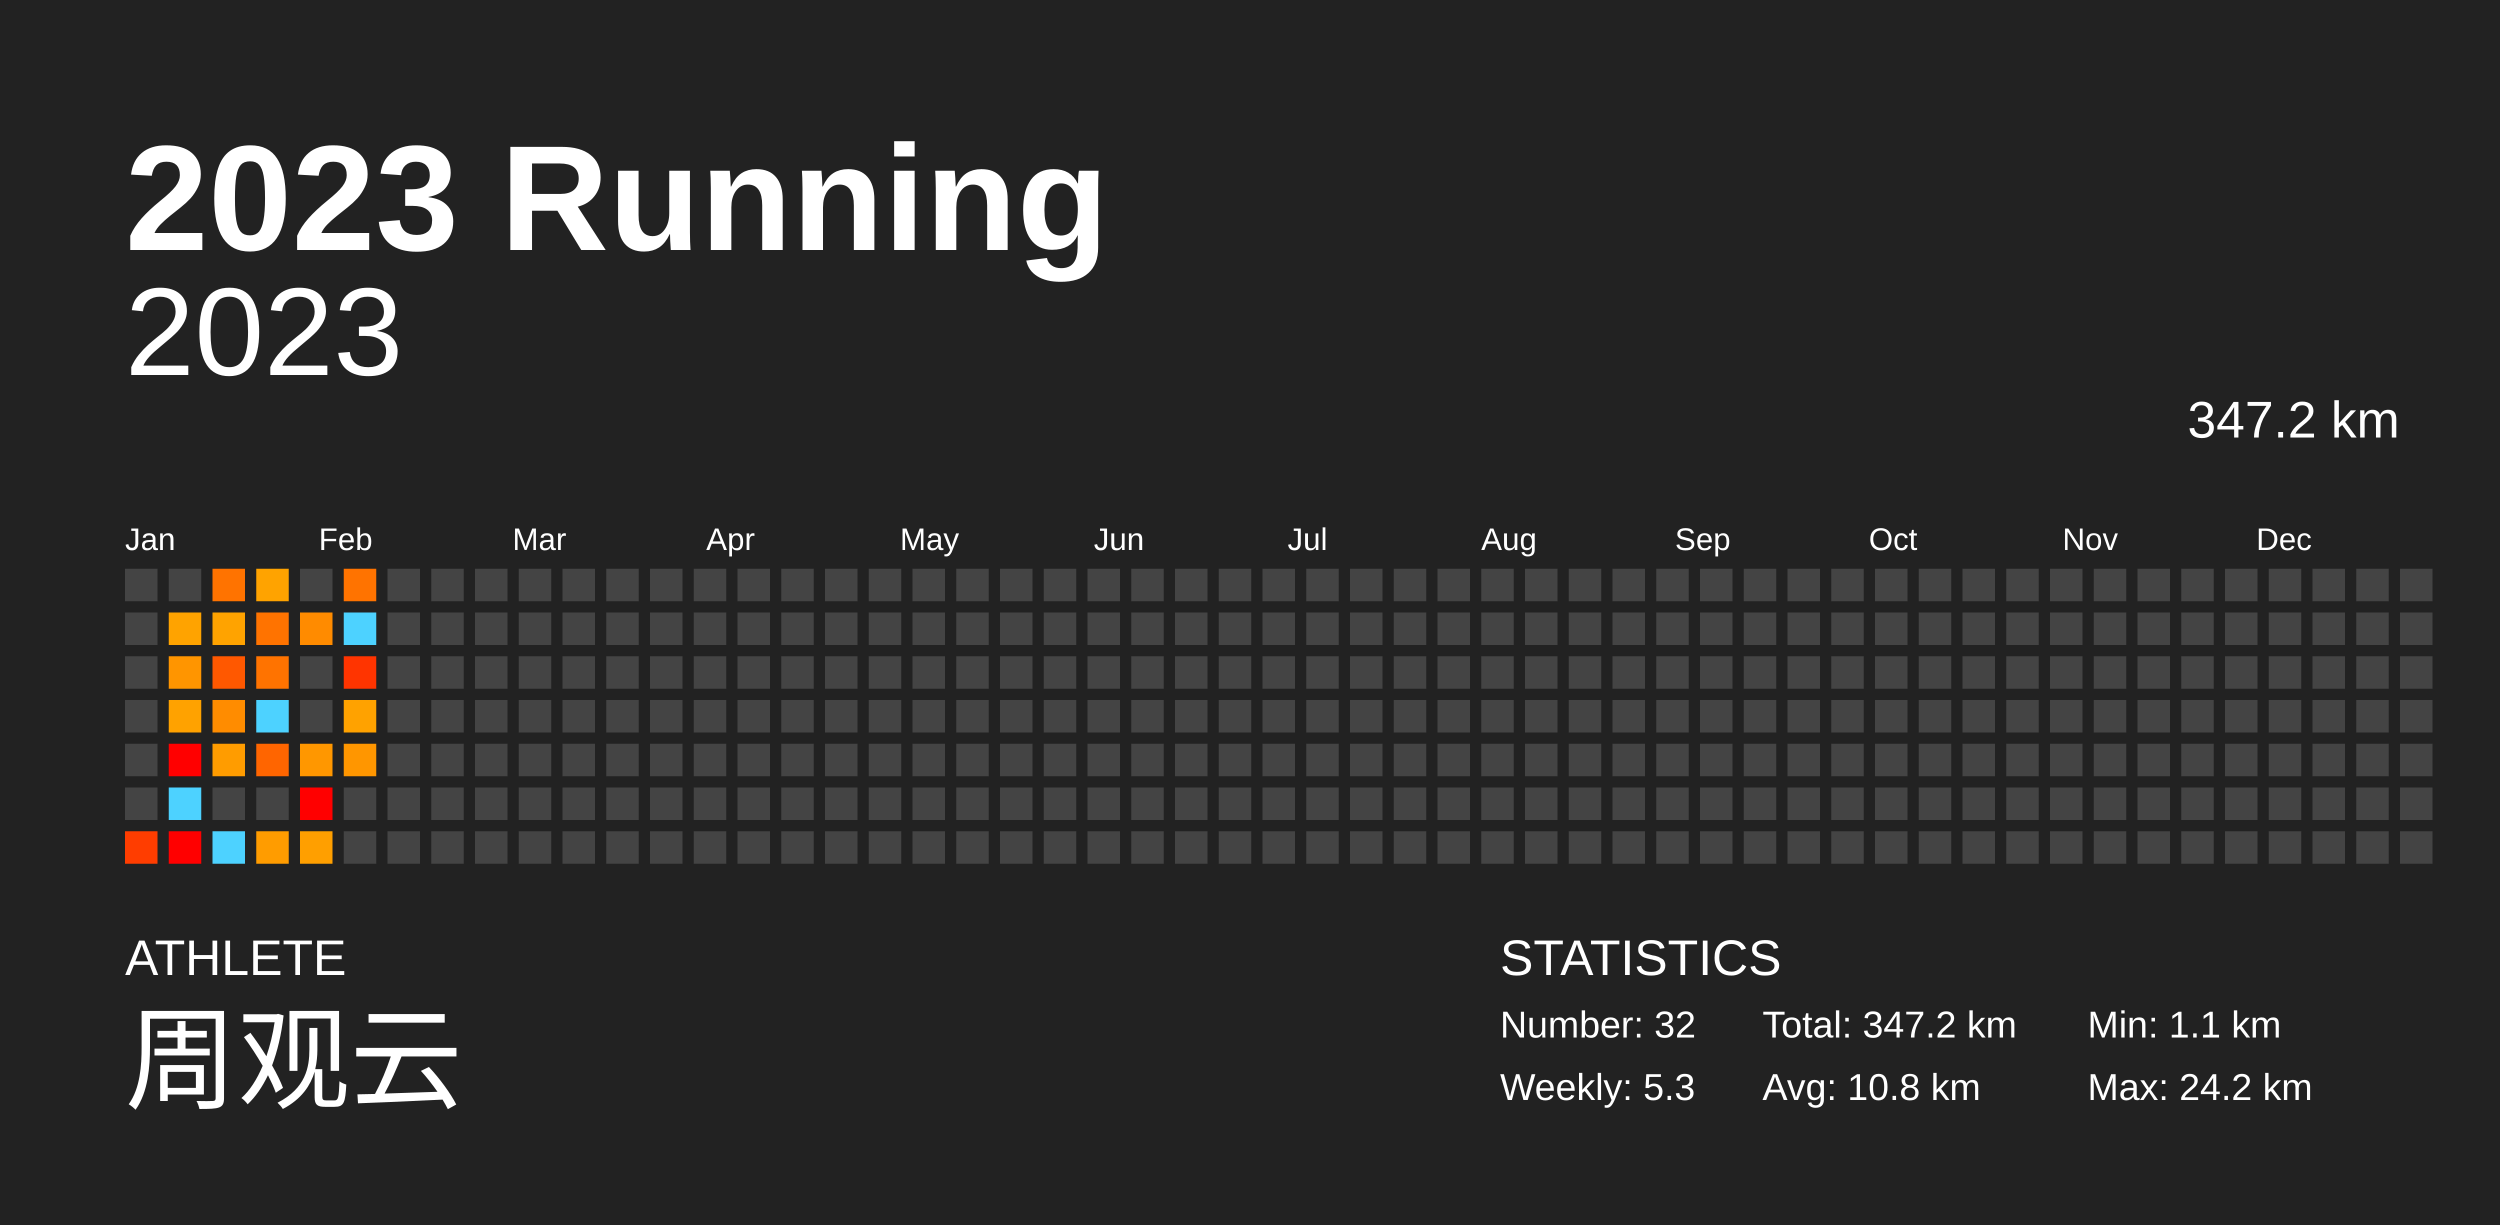
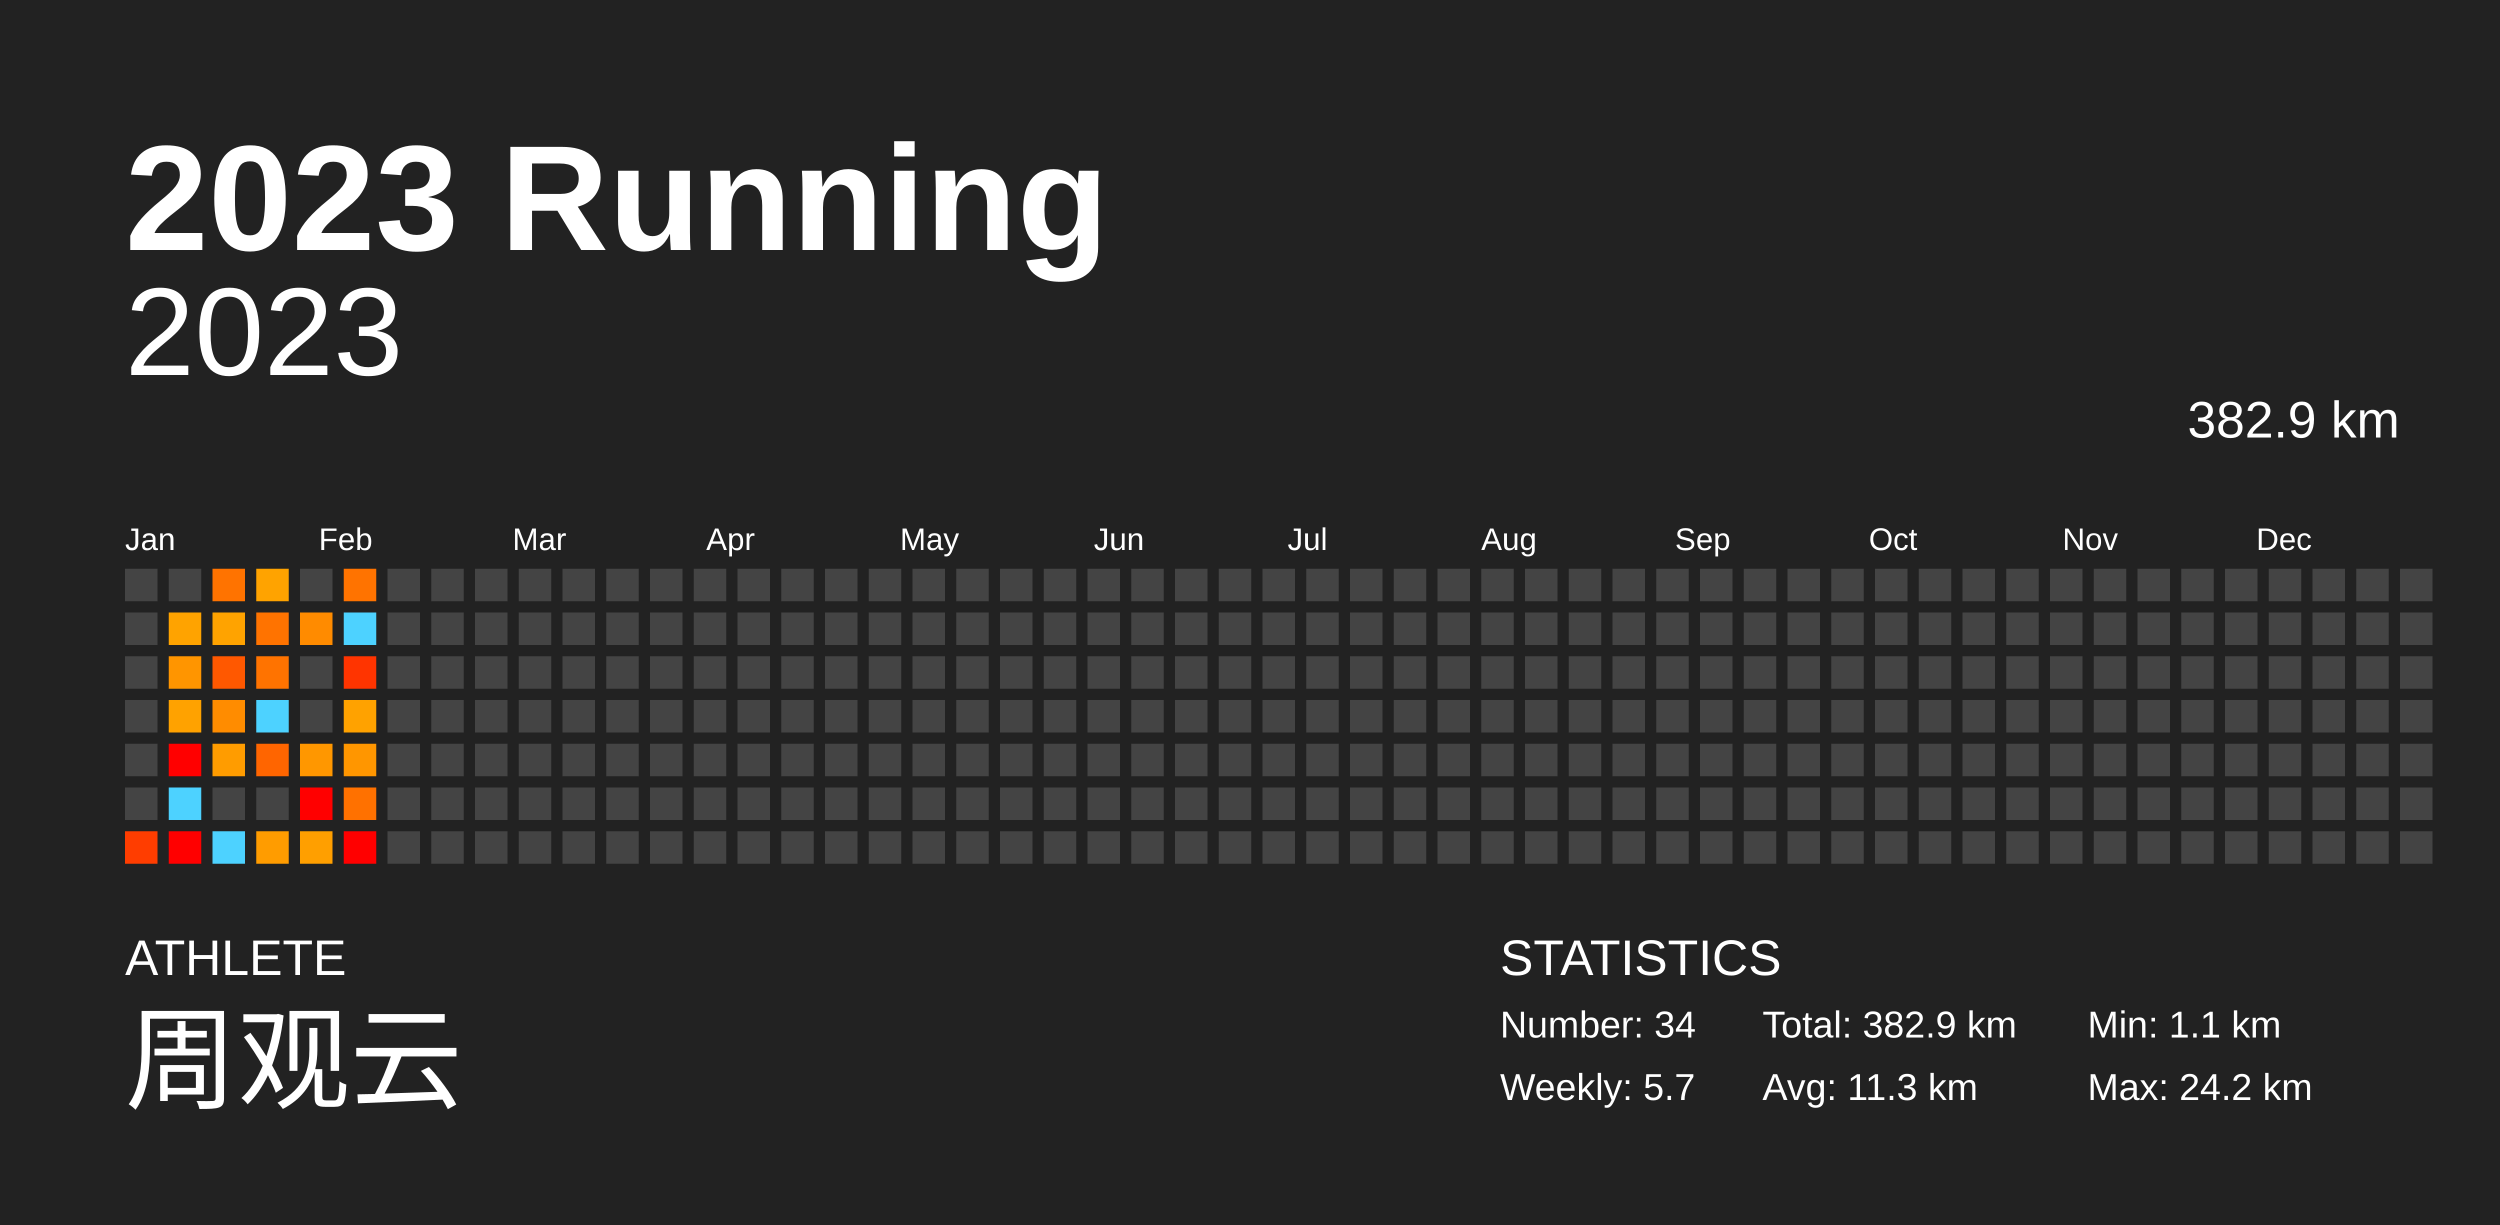
<svg xmlns="http://www.w3.org/2000/svg" baseProfile="full" height="98mm" version="1.1" viewBox="0,0,200,98" width="200mm">
  <defs />
  <rect fill="#222222" height="98" width="200" x="0" y="0" />
  <text fill="#FFFFFF" style="font-size:12px; font-family:Arial; font-weight:bold;" x="10" y="20">2023 Running</text>
  <text fill="#FFFFFF" style="font-size:4px; font-family:Arial" x="10" y="78">ATHLETE</text>
  <text fill="#FFFFFF" style="font-size:9px; font-family:Arial" x="10" y="88">周观云</text>
  <text fill="#FFFFFF" style="font-size:4px; font-family:Arial" x="120" y="78">STATISTICS</text>
-   <text fill="#FFFFFF" style="font-size:3px; font-family:Arial" x="120" y="83">Number: 32</text>
-   <text fill="#FFFFFF" style="font-size:3px; font-family:Arial" x="120" y="88">Weekly: 5.3</text>
-   <text fill="#FFFFFF" style="font-size:3px; font-family:Arial" x="141" y="83">Total: 347.2 km</text>
-   <text fill="#FFFFFF" style="font-size:3px; font-family:Arial" x="141" y="88">Avg: 10.8 km</text>
+   <text fill="#FFFFFF" style="font-size:3px; font-family:Arial" x="120" y="83">Number: 34</text>
+   <text fill="#FFFFFF" style="font-size:3px; font-family:Arial" x="120" y="88">Weekly: 5.7</text>
+   <text fill="#FFFFFF" style="font-size:3px; font-family:Arial" x="141" y="83">Total: 382.9 km</text>
+   <text fill="#FFFFFF" style="font-size:3px; font-family:Arial" x="141" y="88">Avg: 11.3 km</text>
  <text fill="#FFFFFF" style="font-size:3px; font-family:Arial" x="167" y="83">Min: 1.1 km</text>
  <text fill="#FFFFFF" style="font-size:3px; font-family:Arial" x="167" y="88">Max: 24.2 km</text>
  <text alignment-baseline="hanging" fill="#FFFFFF" style="font-size:10.0px; font-family:Arial;" x="10" y="30">2023</text>
-   <text alignment-baseline="hanging" fill="#FFFFFF" style="font-size:4.125px; font-family:Arial;" x="175" y="35">347.2 km</text>
+   <text alignment-baseline="hanging" fill="#FFFFFF" style="font-size:4.125px; font-family:Arial;" x="175" y="35">382.9 km</text>
  <text fill="#FFFFFF" style="font-size:2.5px; font-family:Arial" x="10.0" y="44">Jan</text>
  <text fill="#FFFFFF" style="font-size:2.5px; font-family:Arial" x="25.5" y="44">Feb</text>
  <text fill="#FFFFFF" style="font-size:2.5px; font-family:Arial" x="41.0" y="44">Mar</text>
  <text fill="#FFFFFF" style="font-size:2.5px; font-family:Arial" x="56.5" y="44">Apr</text>
  <text fill="#FFFFFF" style="font-size:2.5px; font-family:Arial" x="72.0" y="44">May</text>
  <text fill="#FFFFFF" style="font-size:2.5px; font-family:Arial" x="87.5" y="44">Jun</text>
  <text fill="#FFFFFF" style="font-size:2.5px; font-family:Arial" x="103.0" y="44">Jul</text>
  <text fill="#FFFFFF" style="font-size:2.5px; font-family:Arial" x="118.5" y="44">Aug</text>
  <text fill="#FFFFFF" style="font-size:2.5px; font-family:Arial" x="134.0" y="44">Sep</text>
  <text fill="#FFFFFF" style="font-size:2.5px; font-family:Arial" x="149.5" y="44">Oct</text>
  <text fill="#FFFFFF" style="font-size:2.5px; font-family:Arial" x="165.0" y="44">Nov</text>
  <text fill="#FFFFFF" style="font-size:2.5px; font-family:Arial" x="180.5" y="44">Dec</text>
  <rect fill="#444444" height="2.6" width="2.6" x="10.0" y="45.5" />
  <rect fill="#444444" height="2.6" width="2.6" x="10.0" y="49.0" />
  <rect fill="#444444" height="2.6" width="2.6" x="10.0" y="52.5" />
  <rect fill="#444444" height="2.6" width="2.6" x="10.0" y="56.0" />
  <rect fill="#444444" height="2.6" width="2.6" x="10.0" y="59.5" />
  <rect fill="#444444" height="2.6" width="2.6" x="10.0" y="63.0" />
  <rect fill="#ff3d00" height="2.6" width="2.6" x="10.0" y="66.5" />
  <rect fill="#444444" height="2.6" width="2.6" x="13.5" y="45.5" />
  <rect fill="#ffa300" height="2.6" width="2.6" x="13.5" y="49.0" />
  <rect fill="#ff9500" height="2.6" width="2.6" x="13.5" y="52.5" />
  <rect fill="#ffa200" height="2.6" width="2.6" x="13.5" y="56.0" />
  <rect fill="red" height="2.6" width="2.6" x="13.5" y="59.5" />
  <rect fill="#4dd2ff" height="2.6" width="2.6" x="13.5" y="63.0" />
  <rect fill="red" height="2.6" width="2.6" x="13.5" y="66.5" />
  <rect fill="#ff7300" height="2.6" width="2.6" x="17.0" y="45.5" />
  <rect fill="#ffa300" height="2.6" width="2.6" x="17.0" y="49.0" />
  <rect fill="#ff5800" height="2.6" width="2.6" x="17.0" y="52.5" />
  <rect fill="#ff8c00" height="2.6" width="2.6" x="17.0" y="56.0" />
  <rect fill="#ff9c00" height="2.6" width="2.6" x="17.0" y="59.5" />
  <rect fill="#444444" height="2.6" width="2.6" x="17.0" y="63.0" />
  <rect fill="#4dd2ff" height="2.6" width="2.6" x="17.0" y="66.5" />
  <rect fill="#ffa300" height="2.6" width="2.6" x="20.5" y="45.5" />
  <rect fill="#ff7300" height="2.6" width="2.6" x="20.5" y="49.0" />
  <rect fill="#ff7300" height="2.6" width="2.6" x="20.5" y="52.5" />
  <rect fill="#4dd2ff" height="2.6" width="2.6" x="20.5" y="56.0" />
  <rect fill="#ff6500" height="2.6" width="2.6" x="20.5" y="59.5" />
  <rect fill="#444444" height="2.6" width="2.6" x="20.5" y="63.0" />
  <rect fill="#ff9c00" height="2.6" width="2.6" x="20.5" y="66.5" />
  <rect fill="#444444" height="2.6" width="2.6" x="24.0" y="45.5" />
  <rect fill="#ff8b00" height="2.6" width="2.6" x="24.0" y="49.0" />
  <rect fill="#444444" height="2.6" width="2.6" x="24.0" y="52.5" />
  <rect fill="#444444" height="2.6" width="2.6" x="24.0" y="56.0" />
  <rect fill="#ff9700" height="2.6" width="2.6" x="24.0" y="59.5" />
  <rect fill="red" height="2.6" width="2.6" x="24.0" y="63.0" />
  <rect fill="#ff9f00" height="2.6" width="2.6" x="24.0" y="66.5" />
  <rect fill="#ff7300" height="2.6" width="2.6" x="27.5" y="45.5" />
  <rect fill="#4dd2ff" height="2.6" width="2.6" x="27.5" y="49.0" />
  <rect fill="#ff3400" height="2.6" width="2.6" x="27.5" y="52.5" />
  <rect fill="#ffa200" height="2.6" width="2.6" x="27.5" y="56.0" />
  <rect fill="#ff9600" height="2.6" width="2.6" x="27.5" y="59.5" />
-   <rect fill="#444444" height="2.6" width="2.6" x="27.5" y="63.0" />
-   <rect fill="#444444" height="2.6" width="2.6" x="27.5" y="66.5" />
+   <rect fill="#ff7100" height="2.6" width="2.6" x="27.5" y="63.0" />
+   <rect fill="red" height="2.6" width="2.6" x="27.5" y="66.5" />
  <rect fill="#444444" height="2.6" width="2.6" x="31.0" y="45.5" />
  <rect fill="#444444" height="2.6" width="2.6" x="31.0" y="49.0" />
  <rect fill="#444444" height="2.6" width="2.6" x="31.0" y="52.5" />
  <rect fill="#444444" height="2.6" width="2.6" x="31.0" y="56.0" />
  <rect fill="#444444" height="2.6" width="2.6" x="31.0" y="59.5" />
  <rect fill="#444444" height="2.6" width="2.6" x="31.0" y="63.0" />
  <rect fill="#444444" height="2.6" width="2.6" x="31.0" y="66.5" />
  <rect fill="#444444" height="2.6" width="2.6" x="34.5" y="45.5" />
  <rect fill="#444444" height="2.6" width="2.6" x="34.5" y="49.0" />
  <rect fill="#444444" height="2.6" width="2.6" x="34.5" y="52.5" />
  <rect fill="#444444" height="2.6" width="2.6" x="34.5" y="56.0" />
  <rect fill="#444444" height="2.6" width="2.6" x="34.5" y="59.5" />
  <rect fill="#444444" height="2.6" width="2.6" x="34.5" y="63.0" />
  <rect fill="#444444" height="2.6" width="2.6" x="34.5" y="66.5" />
  <rect fill="#444444" height="2.6" width="2.6" x="38.0" y="45.5" />
  <rect fill="#444444" height="2.6" width="2.6" x="38.0" y="49.0" />
  <rect fill="#444444" height="2.6" width="2.6" x="38.0" y="52.5" />
  <rect fill="#444444" height="2.6" width="2.6" x="38.0" y="56.0" />
  <rect fill="#444444" height="2.6" width="2.6" x="38.0" y="59.5" />
  <rect fill="#444444" height="2.6" width="2.6" x="38.0" y="63.0" />
  <rect fill="#444444" height="2.6" width="2.6" x="38.0" y="66.5" />
  <rect fill="#444444" height="2.6" width="2.6" x="41.5" y="45.5" />
  <rect fill="#444444" height="2.6" width="2.6" x="41.5" y="49.0" />
  <rect fill="#444444" height="2.6" width="2.6" x="41.5" y="52.5" />
  <rect fill="#444444" height="2.6" width="2.6" x="41.5" y="56.0" />
  <rect fill="#444444" height="2.6" width="2.6" x="41.5" y="59.5" />
  <rect fill="#444444" height="2.6" width="2.6" x="41.5" y="63.0" />
  <rect fill="#444444" height="2.6" width="2.6" x="41.5" y="66.5" />
  <rect fill="#444444" height="2.6" width="2.6" x="45.0" y="45.5" />
  <rect fill="#444444" height="2.6" width="2.6" x="45.0" y="49.0" />
  <rect fill="#444444" height="2.6" width="2.6" x="45.0" y="52.5" />
  <rect fill="#444444" height="2.6" width="2.6" x="45.0" y="56.0" />
  <rect fill="#444444" height="2.6" width="2.6" x="45.0" y="59.5" />
  <rect fill="#444444" height="2.6" width="2.6" x="45.0" y="63.0" />
  <rect fill="#444444" height="2.6" width="2.6" x="45.0" y="66.5" />
  <rect fill="#444444" height="2.6" width="2.6" x="48.5" y="45.5" />
  <rect fill="#444444" height="2.6" width="2.6" x="48.5" y="49.0" />
  <rect fill="#444444" height="2.6" width="2.6" x="48.5" y="52.5" />
  <rect fill="#444444" height="2.6" width="2.6" x="48.5" y="56.0" />
  <rect fill="#444444" height="2.6" width="2.6" x="48.5" y="59.5" />
  <rect fill="#444444" height="2.6" width="2.6" x="48.5" y="63.0" />
  <rect fill="#444444" height="2.6" width="2.6" x="48.5" y="66.5" />
  <rect fill="#444444" height="2.6" width="2.6" x="52.0" y="45.5" />
  <rect fill="#444444" height="2.6" width="2.6" x="52.0" y="49.0" />
  <rect fill="#444444" height="2.6" width="2.6" x="52.0" y="52.5" />
  <rect fill="#444444" height="2.6" width="2.6" x="52.0" y="56.0" />
  <rect fill="#444444" height="2.6" width="2.6" x="52.0" y="59.5" />
  <rect fill="#444444" height="2.6" width="2.6" x="52.0" y="63.0" />
  <rect fill="#444444" height="2.6" width="2.6" x="52.0" y="66.5" />
  <rect fill="#444444" height="2.6" width="2.6" x="55.5" y="45.5" />
  <rect fill="#444444" height="2.6" width="2.6" x="55.5" y="49.0" />
  <rect fill="#444444" height="2.6" width="2.6" x="55.5" y="52.5" />
  <rect fill="#444444" height="2.6" width="2.6" x="55.5" y="56.0" />
  <rect fill="#444444" height="2.6" width="2.6" x="55.5" y="59.5" />
  <rect fill="#444444" height="2.6" width="2.6" x="55.5" y="63.0" />
  <rect fill="#444444" height="2.6" width="2.6" x="55.5" y="66.5" />
  <rect fill="#444444" height="2.6" width="2.6" x="59.0" y="45.5" />
  <rect fill="#444444" height="2.6" width="2.6" x="59.0" y="49.0" />
  <rect fill="#444444" height="2.6" width="2.6" x="59.0" y="52.5" />
  <rect fill="#444444" height="2.6" width="2.6" x="59.0" y="56.0" />
  <rect fill="#444444" height="2.6" width="2.6" x="59.0" y="59.5" />
  <rect fill="#444444" height="2.6" width="2.6" x="59.0" y="63.0" />
  <rect fill="#444444" height="2.6" width="2.6" x="59.0" y="66.5" />
  <rect fill="#444444" height="2.6" width="2.6" x="62.5" y="45.5" />
  <rect fill="#444444" height="2.6" width="2.6" x="62.5" y="49.0" />
  <rect fill="#444444" height="2.6" width="2.6" x="62.5" y="52.5" />
  <rect fill="#444444" height="2.6" width="2.6" x="62.5" y="56.0" />
  <rect fill="#444444" height="2.6" width="2.6" x="62.5" y="59.5" />
  <rect fill="#444444" height="2.6" width="2.6" x="62.5" y="63.0" />
  <rect fill="#444444" height="2.6" width="2.6" x="62.5" y="66.5" />
  <rect fill="#444444" height="2.6" width="2.6" x="66.0" y="45.5" />
  <rect fill="#444444" height="2.6" width="2.6" x="66.0" y="49.0" />
  <rect fill="#444444" height="2.6" width="2.6" x="66.0" y="52.5" />
  <rect fill="#444444" height="2.6" width="2.6" x="66.0" y="56.0" />
  <rect fill="#444444" height="2.6" width="2.6" x="66.0" y="59.5" />
  <rect fill="#444444" height="2.6" width="2.6" x="66.0" y="63.0" />
  <rect fill="#444444" height="2.6" width="2.6" x="66.0" y="66.5" />
  <rect fill="#444444" height="2.6" width="2.6" x="69.5" y="45.5" />
  <rect fill="#444444" height="2.6" width="2.6" x="69.5" y="49.0" />
  <rect fill="#444444" height="2.6" width="2.6" x="69.5" y="52.5" />
  <rect fill="#444444" height="2.6" width="2.6" x="69.5" y="56.0" />
  <rect fill="#444444" height="2.6" width="2.6" x="69.5" y="59.5" />
  <rect fill="#444444" height="2.6" width="2.6" x="69.5" y="63.0" />
  <rect fill="#444444" height="2.6" width="2.6" x="69.5" y="66.5" />
  <rect fill="#444444" height="2.6" width="2.6" x="73.0" y="45.5" />
  <rect fill="#444444" height="2.6" width="2.6" x="73.0" y="49.0" />
  <rect fill="#444444" height="2.6" width="2.6" x="73.0" y="52.5" />
  <rect fill="#444444" height="2.6" width="2.6" x="73.0" y="56.0" />
  <rect fill="#444444" height="2.6" width="2.6" x="73.0" y="59.5" />
  <rect fill="#444444" height="2.6" width="2.6" x="73.0" y="63.0" />
  <rect fill="#444444" height="2.6" width="2.6" x="73.0" y="66.5" />
  <rect fill="#444444" height="2.6" width="2.6" x="76.5" y="45.5" />
  <rect fill="#444444" height="2.6" width="2.6" x="76.5" y="49.0" />
  <rect fill="#444444" height="2.6" width="2.6" x="76.5" y="52.5" />
  <rect fill="#444444" height="2.6" width="2.6" x="76.5" y="56.0" />
  <rect fill="#444444" height="2.6" width="2.6" x="76.5" y="59.5" />
  <rect fill="#444444" height="2.6" width="2.6" x="76.5" y="63.0" />
  <rect fill="#444444" height="2.6" width="2.6" x="76.5" y="66.5" />
  <rect fill="#444444" height="2.6" width="2.6" x="80.0" y="45.5" />
  <rect fill="#444444" height="2.6" width="2.6" x="80.0" y="49.0" />
  <rect fill="#444444" height="2.6" width="2.6" x="80.0" y="52.5" />
  <rect fill="#444444" height="2.6" width="2.6" x="80.0" y="56.0" />
  <rect fill="#444444" height="2.6" width="2.6" x="80.0" y="59.5" />
  <rect fill="#444444" height="2.6" width="2.6" x="80.0" y="63.0" />
  <rect fill="#444444" height="2.6" width="2.6" x="80.0" y="66.5" />
  <rect fill="#444444" height="2.6" width="2.6" x="83.5" y="45.5" />
  <rect fill="#444444" height="2.6" width="2.6" x="83.5" y="49.0" />
  <rect fill="#444444" height="2.6" width="2.6" x="83.5" y="52.5" />
  <rect fill="#444444" height="2.6" width="2.6" x="83.5" y="56.0" />
  <rect fill="#444444" height="2.6" width="2.6" x="83.5" y="59.5" />
  <rect fill="#444444" height="2.6" width="2.6" x="83.5" y="63.0" />
  <rect fill="#444444" height="2.6" width="2.6" x="83.5" y="66.5" />
  <rect fill="#444444" height="2.6" width="2.6" x="87.0" y="45.5" />
  <rect fill="#444444" height="2.6" width="2.6" x="87.0" y="49.0" />
  <rect fill="#444444" height="2.6" width="2.6" x="87.0" y="52.5" />
  <rect fill="#444444" height="2.6" width="2.6" x="87.0" y="56.0" />
  <rect fill="#444444" height="2.6" width="2.6" x="87.0" y="59.5" />
  <rect fill="#444444" height="2.6" width="2.6" x="87.0" y="63.0" />
  <rect fill="#444444" height="2.6" width="2.6" x="87.0" y="66.5" />
  <rect fill="#444444" height="2.6" width="2.6" x="90.5" y="45.5" />
  <rect fill="#444444" height="2.6" width="2.6" x="90.5" y="49.0" />
  <rect fill="#444444" height="2.6" width="2.6" x="90.5" y="52.5" />
  <rect fill="#444444" height="2.6" width="2.6" x="90.5" y="56.0" />
  <rect fill="#444444" height="2.6" width="2.6" x="90.5" y="59.5" />
  <rect fill="#444444" height="2.6" width="2.6" x="90.5" y="63.0" />
  <rect fill="#444444" height="2.6" width="2.6" x="90.5" y="66.5" />
  <rect fill="#444444" height="2.6" width="2.6" x="94.0" y="45.5" />
  <rect fill="#444444" height="2.6" width="2.6" x="94.0" y="49.0" />
  <rect fill="#444444" height="2.6" width="2.6" x="94.0" y="52.5" />
  <rect fill="#444444" height="2.6" width="2.6" x="94.0" y="56.0" />
  <rect fill="#444444" height="2.6" width="2.6" x="94.0" y="59.5" />
  <rect fill="#444444" height="2.6" width="2.6" x="94.0" y="63.0" />
  <rect fill="#444444" height="2.6" width="2.6" x="94.0" y="66.5" />
  <rect fill="#444444" height="2.6" width="2.6" x="97.5" y="45.5" />
  <rect fill="#444444" height="2.6" width="2.6" x="97.5" y="49.0" />
  <rect fill="#444444" height="2.6" width="2.6" x="97.5" y="52.5" />
  <rect fill="#444444" height="2.6" width="2.6" x="97.5" y="56.0" />
  <rect fill="#444444" height="2.6" width="2.6" x="97.5" y="59.5" />
  <rect fill="#444444" height="2.6" width="2.6" x="97.5" y="63.0" />
  <rect fill="#444444" height="2.6" width="2.6" x="97.5" y="66.5" />
  <rect fill="#444444" height="2.6" width="2.6" x="101.0" y="45.5" />
  <rect fill="#444444" height="2.6" width="2.6" x="101.0" y="49.0" />
  <rect fill="#444444" height="2.6" width="2.6" x="101.0" y="52.5" />
  <rect fill="#444444" height="2.6" width="2.6" x="101.0" y="56.0" />
  <rect fill="#444444" height="2.6" width="2.6" x="101.0" y="59.5" />
  <rect fill="#444444" height="2.6" width="2.6" x="101.0" y="63.0" />
  <rect fill="#444444" height="2.6" width="2.6" x="101.0" y="66.5" />
  <rect fill="#444444" height="2.6" width="2.6" x="104.5" y="45.5" />
  <rect fill="#444444" height="2.6" width="2.6" x="104.5" y="49.0" />
  <rect fill="#444444" height="2.6" width="2.6" x="104.5" y="52.5" />
  <rect fill="#444444" height="2.6" width="2.6" x="104.5" y="56.0" />
  <rect fill="#444444" height="2.6" width="2.6" x="104.5" y="59.5" />
  <rect fill="#444444" height="2.6" width="2.6" x="104.5" y="63.0" />
  <rect fill="#444444" height="2.6" width="2.6" x="104.5" y="66.5" />
  <rect fill="#444444" height="2.6" width="2.6" x="108.0" y="45.5" />
  <rect fill="#444444" height="2.6" width="2.6" x="108.0" y="49.0" />
  <rect fill="#444444" height="2.6" width="2.6" x="108.0" y="52.5" />
  <rect fill="#444444" height="2.6" width="2.6" x="108.0" y="56.0" />
  <rect fill="#444444" height="2.6" width="2.6" x="108.0" y="59.5" />
  <rect fill="#444444" height="2.6" width="2.6" x="108.0" y="63.0" />
  <rect fill="#444444" height="2.6" width="2.6" x="108.0" y="66.5" />
  <rect fill="#444444" height="2.6" width="2.6" x="111.5" y="45.5" />
  <rect fill="#444444" height="2.6" width="2.6" x="111.5" y="49.0" />
  <rect fill="#444444" height="2.6" width="2.6" x="111.5" y="52.5" />
  <rect fill="#444444" height="2.6" width="2.6" x="111.5" y="56.0" />
  <rect fill="#444444" height="2.6" width="2.6" x="111.5" y="59.5" />
  <rect fill="#444444" height="2.6" width="2.6" x="111.5" y="63.0" />
  <rect fill="#444444" height="2.6" width="2.6" x="111.5" y="66.5" />
  <rect fill="#444444" height="2.6" width="2.6" x="115.0" y="45.5" />
  <rect fill="#444444" height="2.6" width="2.6" x="115.0" y="49.0" />
  <rect fill="#444444" height="2.6" width="2.6" x="115.0" y="52.5" />
  <rect fill="#444444" height="2.6" width="2.6" x="115.0" y="56.0" />
  <rect fill="#444444" height="2.6" width="2.6" x="115.0" y="59.5" />
  <rect fill="#444444" height="2.6" width="2.6" x="115.0" y="63.0" />
  <rect fill="#444444" height="2.6" width="2.6" x="115.0" y="66.5" />
  <rect fill="#444444" height="2.6" width="2.6" x="118.5" y="45.5" />
  <rect fill="#444444" height="2.6" width="2.6" x="118.5" y="49.0" />
  <rect fill="#444444" height="2.6" width="2.6" x="118.5" y="52.5" />
  <rect fill="#444444" height="2.6" width="2.6" x="118.5" y="56.0" />
  <rect fill="#444444" height="2.6" width="2.6" x="118.5" y="59.5" />
  <rect fill="#444444" height="2.6" width="2.6" x="118.5" y="63.0" />
  <rect fill="#444444" height="2.6" width="2.6" x="118.5" y="66.5" />
  <rect fill="#444444" height="2.6" width="2.6" x="122.0" y="45.5" />
  <rect fill="#444444" height="2.6" width="2.6" x="122.0" y="49.0" />
  <rect fill="#444444" height="2.6" width="2.6" x="122.0" y="52.5" />
  <rect fill="#444444" height="2.6" width="2.6" x="122.0" y="56.0" />
  <rect fill="#444444" height="2.6" width="2.6" x="122.0" y="59.5" />
  <rect fill="#444444" height="2.6" width="2.6" x="122.0" y="63.0" />
  <rect fill="#444444" height="2.6" width="2.6" x="122.0" y="66.5" />
  <rect fill="#444444" height="2.6" width="2.6" x="125.5" y="45.5" />
  <rect fill="#444444" height="2.6" width="2.6" x="125.5" y="49.0" />
  <rect fill="#444444" height="2.6" width="2.6" x="125.5" y="52.5" />
  <rect fill="#444444" height="2.6" width="2.6" x="125.5" y="56.0" />
  <rect fill="#444444" height="2.6" width="2.6" x="125.5" y="59.5" />
  <rect fill="#444444" height="2.6" width="2.6" x="125.5" y="63.0" />
  <rect fill="#444444" height="2.6" width="2.6" x="125.5" y="66.5" />
  <rect fill="#444444" height="2.6" width="2.6" x="129.0" y="45.5" />
  <rect fill="#444444" height="2.6" width="2.6" x="129.0" y="49.0" />
  <rect fill="#444444" height="2.6" width="2.6" x="129.0" y="52.5" />
  <rect fill="#444444" height="2.6" width="2.6" x="129.0" y="56.0" />
  <rect fill="#444444" height="2.6" width="2.6" x="129.0" y="59.5" />
  <rect fill="#444444" height="2.6" width="2.6" x="129.0" y="63.0" />
  <rect fill="#444444" height="2.6" width="2.6" x="129.0" y="66.5" />
  <rect fill="#444444" height="2.6" width="2.6" x="132.5" y="45.5" />
  <rect fill="#444444" height="2.6" width="2.6" x="132.5" y="49.0" />
  <rect fill="#444444" height="2.6" width="2.6" x="132.5" y="52.5" />
  <rect fill="#444444" height="2.6" width="2.6" x="132.5" y="56.0" />
  <rect fill="#444444" height="2.6" width="2.6" x="132.5" y="59.5" />
  <rect fill="#444444" height="2.6" width="2.6" x="132.5" y="63.0" />
  <rect fill="#444444" height="2.6" width="2.6" x="132.5" y="66.5" />
  <rect fill="#444444" height="2.6" width="2.6" x="136.0" y="45.5" />
  <rect fill="#444444" height="2.6" width="2.6" x="136.0" y="49.0" />
  <rect fill="#444444" height="2.6" width="2.6" x="136.0" y="52.5" />
  <rect fill="#444444" height="2.6" width="2.6" x="136.0" y="56.0" />
  <rect fill="#444444" height="2.6" width="2.6" x="136.0" y="59.5" />
  <rect fill="#444444" height="2.6" width="2.6" x="136.0" y="63.0" />
  <rect fill="#444444" height="2.6" width="2.6" x="136.0" y="66.5" />
  <rect fill="#444444" height="2.6" width="2.6" x="139.5" y="45.5" />
  <rect fill="#444444" height="2.6" width="2.6" x="139.5" y="49.0" />
  <rect fill="#444444" height="2.6" width="2.6" x="139.5" y="52.5" />
  <rect fill="#444444" height="2.6" width="2.6" x="139.5" y="56.0" />
  <rect fill="#444444" height="2.6" width="2.6" x="139.5" y="59.5" />
  <rect fill="#444444" height="2.6" width="2.6" x="139.5" y="63.0" />
  <rect fill="#444444" height="2.6" width="2.6" x="139.5" y="66.5" />
  <rect fill="#444444" height="2.6" width="2.6" x="143.0" y="45.5" />
  <rect fill="#444444" height="2.6" width="2.6" x="143.0" y="49.0" />
  <rect fill="#444444" height="2.6" width="2.6" x="143.0" y="52.5" />
  <rect fill="#444444" height="2.6" width="2.6" x="143.0" y="56.0" />
  <rect fill="#444444" height="2.6" width="2.6" x="143.0" y="59.5" />
  <rect fill="#444444" height="2.6" width="2.6" x="143.0" y="63.0" />
  <rect fill="#444444" height="2.6" width="2.6" x="143.0" y="66.5" />
  <rect fill="#444444" height="2.6" width="2.6" x="146.5" y="45.5" />
  <rect fill="#444444" height="2.6" width="2.6" x="146.5" y="49.0" />
  <rect fill="#444444" height="2.6" width="2.6" x="146.5" y="52.5" />
  <rect fill="#444444" height="2.6" width="2.6" x="146.5" y="56.0" />
  <rect fill="#444444" height="2.6" width="2.6" x="146.5" y="59.5" />
  <rect fill="#444444" height="2.6" width="2.6" x="146.5" y="63.0" />
  <rect fill="#444444" height="2.6" width="2.6" x="146.5" y="66.5" />
  <rect fill="#444444" height="2.6" width="2.6" x="150.0" y="45.5" />
  <rect fill="#444444" height="2.6" width="2.6" x="150.0" y="49.0" />
  <rect fill="#444444" height="2.6" width="2.6" x="150.0" y="52.5" />
  <rect fill="#444444" height="2.6" width="2.6" x="150.0" y="56.0" />
  <rect fill="#444444" height="2.6" width="2.6" x="150.0" y="59.5" />
  <rect fill="#444444" height="2.6" width="2.6" x="150.0" y="63.0" />
  <rect fill="#444444" height="2.6" width="2.6" x="150.0" y="66.5" />
  <rect fill="#444444" height="2.6" width="2.6" x="153.5" y="45.5" />
  <rect fill="#444444" height="2.6" width="2.6" x="153.5" y="49.0" />
  <rect fill="#444444" height="2.6" width="2.6" x="153.5" y="52.5" />
  <rect fill="#444444" height="2.6" width="2.6" x="153.5" y="56.0" />
  <rect fill="#444444" height="2.6" width="2.6" x="153.5" y="59.5" />
  <rect fill="#444444" height="2.6" width="2.6" x="153.5" y="63.0" />
  <rect fill="#444444" height="2.6" width="2.6" x="153.5" y="66.5" />
  <rect fill="#444444" height="2.6" width="2.6" x="157.0" y="45.5" />
  <rect fill="#444444" height="2.6" width="2.6" x="157.0" y="49.0" />
  <rect fill="#444444" height="2.6" width="2.6" x="157.0" y="52.5" />
  <rect fill="#444444" height="2.6" width="2.6" x="157.0" y="56.0" />
  <rect fill="#444444" height="2.6" width="2.6" x="157.0" y="59.5" />
  <rect fill="#444444" height="2.6" width="2.6" x="157.0" y="63.0" />
  <rect fill="#444444" height="2.6" width="2.6" x="157.0" y="66.5" />
  <rect fill="#444444" height="2.6" width="2.6" x="160.5" y="45.5" />
  <rect fill="#444444" height="2.6" width="2.6" x="160.5" y="49.0" />
  <rect fill="#444444" height="2.6" width="2.6" x="160.5" y="52.5" />
  <rect fill="#444444" height="2.6" width="2.6" x="160.5" y="56.0" />
  <rect fill="#444444" height="2.6" width="2.6" x="160.5" y="59.5" />
  <rect fill="#444444" height="2.6" width="2.6" x="160.5" y="63.0" />
  <rect fill="#444444" height="2.6" width="2.6" x="160.5" y="66.5" />
  <rect fill="#444444" height="2.6" width="2.6" x="164.0" y="45.5" />
  <rect fill="#444444" height="2.6" width="2.6" x="164.0" y="49.0" />
  <rect fill="#444444" height="2.6" width="2.6" x="164.0" y="52.5" />
  <rect fill="#444444" height="2.6" width="2.6" x="164.0" y="56.0" />
  <rect fill="#444444" height="2.6" width="2.6" x="164.0" y="59.5" />
  <rect fill="#444444" height="2.6" width="2.6" x="164.0" y="63.0" />
  <rect fill="#444444" height="2.6" width="2.6" x="164.0" y="66.5" />
  <rect fill="#444444" height="2.6" width="2.6" x="167.5" y="45.5" />
  <rect fill="#444444" height="2.6" width="2.6" x="167.5" y="49.0" />
  <rect fill="#444444" height="2.6" width="2.6" x="167.5" y="52.5" />
  <rect fill="#444444" height="2.6" width="2.6" x="167.5" y="56.0" />
  <rect fill="#444444" height="2.6" width="2.6" x="167.5" y="59.5" />
  <rect fill="#444444" height="2.6" width="2.6" x="167.5" y="63.0" />
  <rect fill="#444444" height="2.6" width="2.6" x="167.5" y="66.5" />
  <rect fill="#444444" height="2.6" width="2.6" x="171.0" y="45.5" />
  <rect fill="#444444" height="2.6" width="2.6" x="171.0" y="49.0" />
  <rect fill="#444444" height="2.6" width="2.6" x="171.0" y="52.5" />
  <rect fill="#444444" height="2.6" width="2.6" x="171.0" y="56.0" />
  <rect fill="#444444" height="2.6" width="2.6" x="171.0" y="59.5" />
  <rect fill="#444444" height="2.6" width="2.6" x="171.0" y="63.0" />
  <rect fill="#444444" height="2.6" width="2.6" x="171.0" y="66.5" />
  <rect fill="#444444" height="2.6" width="2.6" x="174.5" y="45.5" />
  <rect fill="#444444" height="2.6" width="2.6" x="174.5" y="49.0" />
  <rect fill="#444444" height="2.6" width="2.6" x="174.5" y="52.5" />
  <rect fill="#444444" height="2.6" width="2.6" x="174.5" y="56.0" />
  <rect fill="#444444" height="2.6" width="2.6" x="174.5" y="59.5" />
  <rect fill="#444444" height="2.6" width="2.6" x="174.5" y="63.0" />
  <rect fill="#444444" height="2.6" width="2.6" x="174.5" y="66.5" />
  <rect fill="#444444" height="2.6" width="2.6" x="178.0" y="45.5" />
  <rect fill="#444444" height="2.6" width="2.6" x="178.0" y="49.0" />
  <rect fill="#444444" height="2.6" width="2.6" x="178.0" y="52.5" />
  <rect fill="#444444" height="2.6" width="2.6" x="178.0" y="56.0" />
  <rect fill="#444444" height="2.6" width="2.6" x="178.0" y="59.5" />
  <rect fill="#444444" height="2.6" width="2.6" x="178.0" y="63.0" />
  <rect fill="#444444" height="2.6" width="2.6" x="178.0" y="66.5" />
  <rect fill="#444444" height="2.6" width="2.6" x="181.5" y="45.5" />
  <rect fill="#444444" height="2.6" width="2.6" x="181.5" y="49.0" />
  <rect fill="#444444" height="2.6" width="2.6" x="181.5" y="52.5" />
  <rect fill="#444444" height="2.6" width="2.6" x="181.5" y="56.0" />
  <rect fill="#444444" height="2.6" width="2.6" x="181.5" y="59.5" />
  <rect fill="#444444" height="2.6" width="2.6" x="181.5" y="63.0" />
  <rect fill="#444444" height="2.6" width="2.6" x="181.5" y="66.5" />
  <rect fill="#444444" height="2.6" width="2.6" x="185.0" y="45.5" />
  <rect fill="#444444" height="2.6" width="2.6" x="185.0" y="49.0" />
  <rect fill="#444444" height="2.6" width="2.6" x="185.0" y="52.5" />
  <rect fill="#444444" height="2.6" width="2.6" x="185.0" y="56.0" />
  <rect fill="#444444" height="2.6" width="2.6" x="185.0" y="59.5" />
  <rect fill="#444444" height="2.6" width="2.6" x="185.0" y="63.0" />
  <rect fill="#444444" height="2.6" width="2.6" x="185.0" y="66.5" />
  <rect fill="#444444" height="2.6" width="2.6" x="188.5" y="45.5" />
  <rect fill="#444444" height="2.6" width="2.6" x="188.5" y="49.0" />
  <rect fill="#444444" height="2.6" width="2.6" x="188.5" y="52.5" />
  <rect fill="#444444" height="2.6" width="2.6" x="188.5" y="56.0" />
  <rect fill="#444444" height="2.6" width="2.6" x="188.5" y="59.5" />
  <rect fill="#444444" height="2.6" width="2.6" x="188.5" y="63.0" />
  <rect fill="#444444" height="2.6" width="2.6" x="188.5" y="66.5" />
  <rect fill="#444444" height="2.6" width="2.6" x="192.0" y="45.5" />
  <rect fill="#444444" height="2.6" width="2.6" x="192.0" y="49.0" />
  <rect fill="#444444" height="2.6" width="2.6" x="192.0" y="52.5" />
  <rect fill="#444444" height="2.6" width="2.6" x="192.0" y="56.0" />
  <rect fill="#444444" height="2.6" width="2.6" x="192.0" y="59.5" />
  <rect fill="#444444" height="2.6" width="2.6" x="192.0" y="63.0" />
  <rect fill="#444444" height="2.6" width="2.6" x="192.0" y="66.5" />
</svg>
